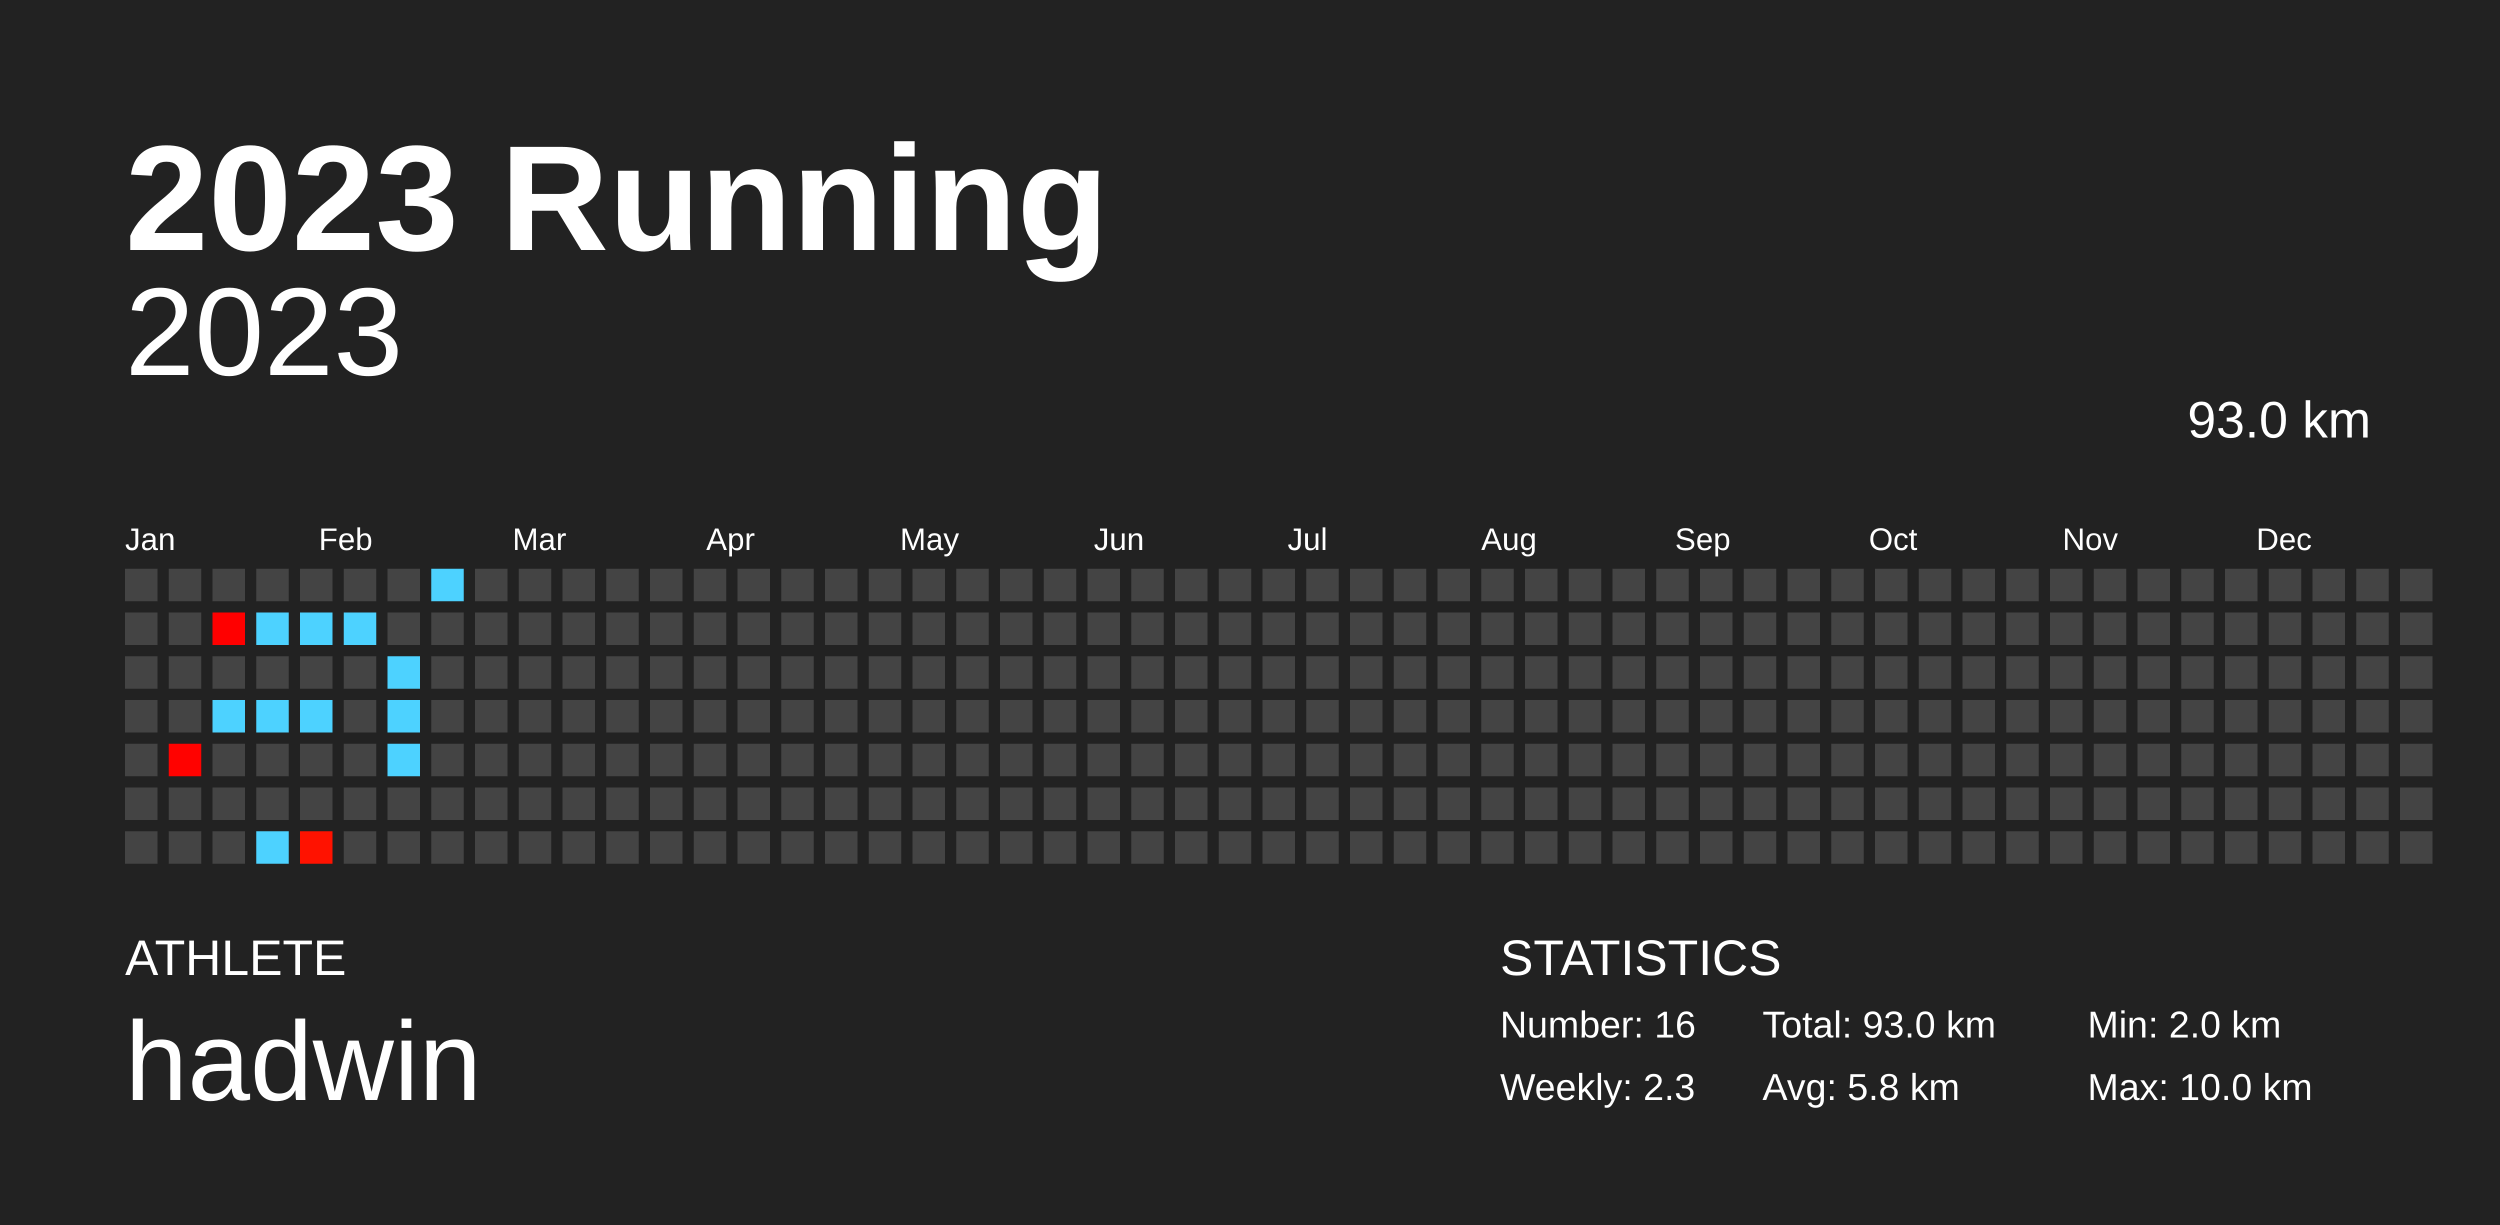
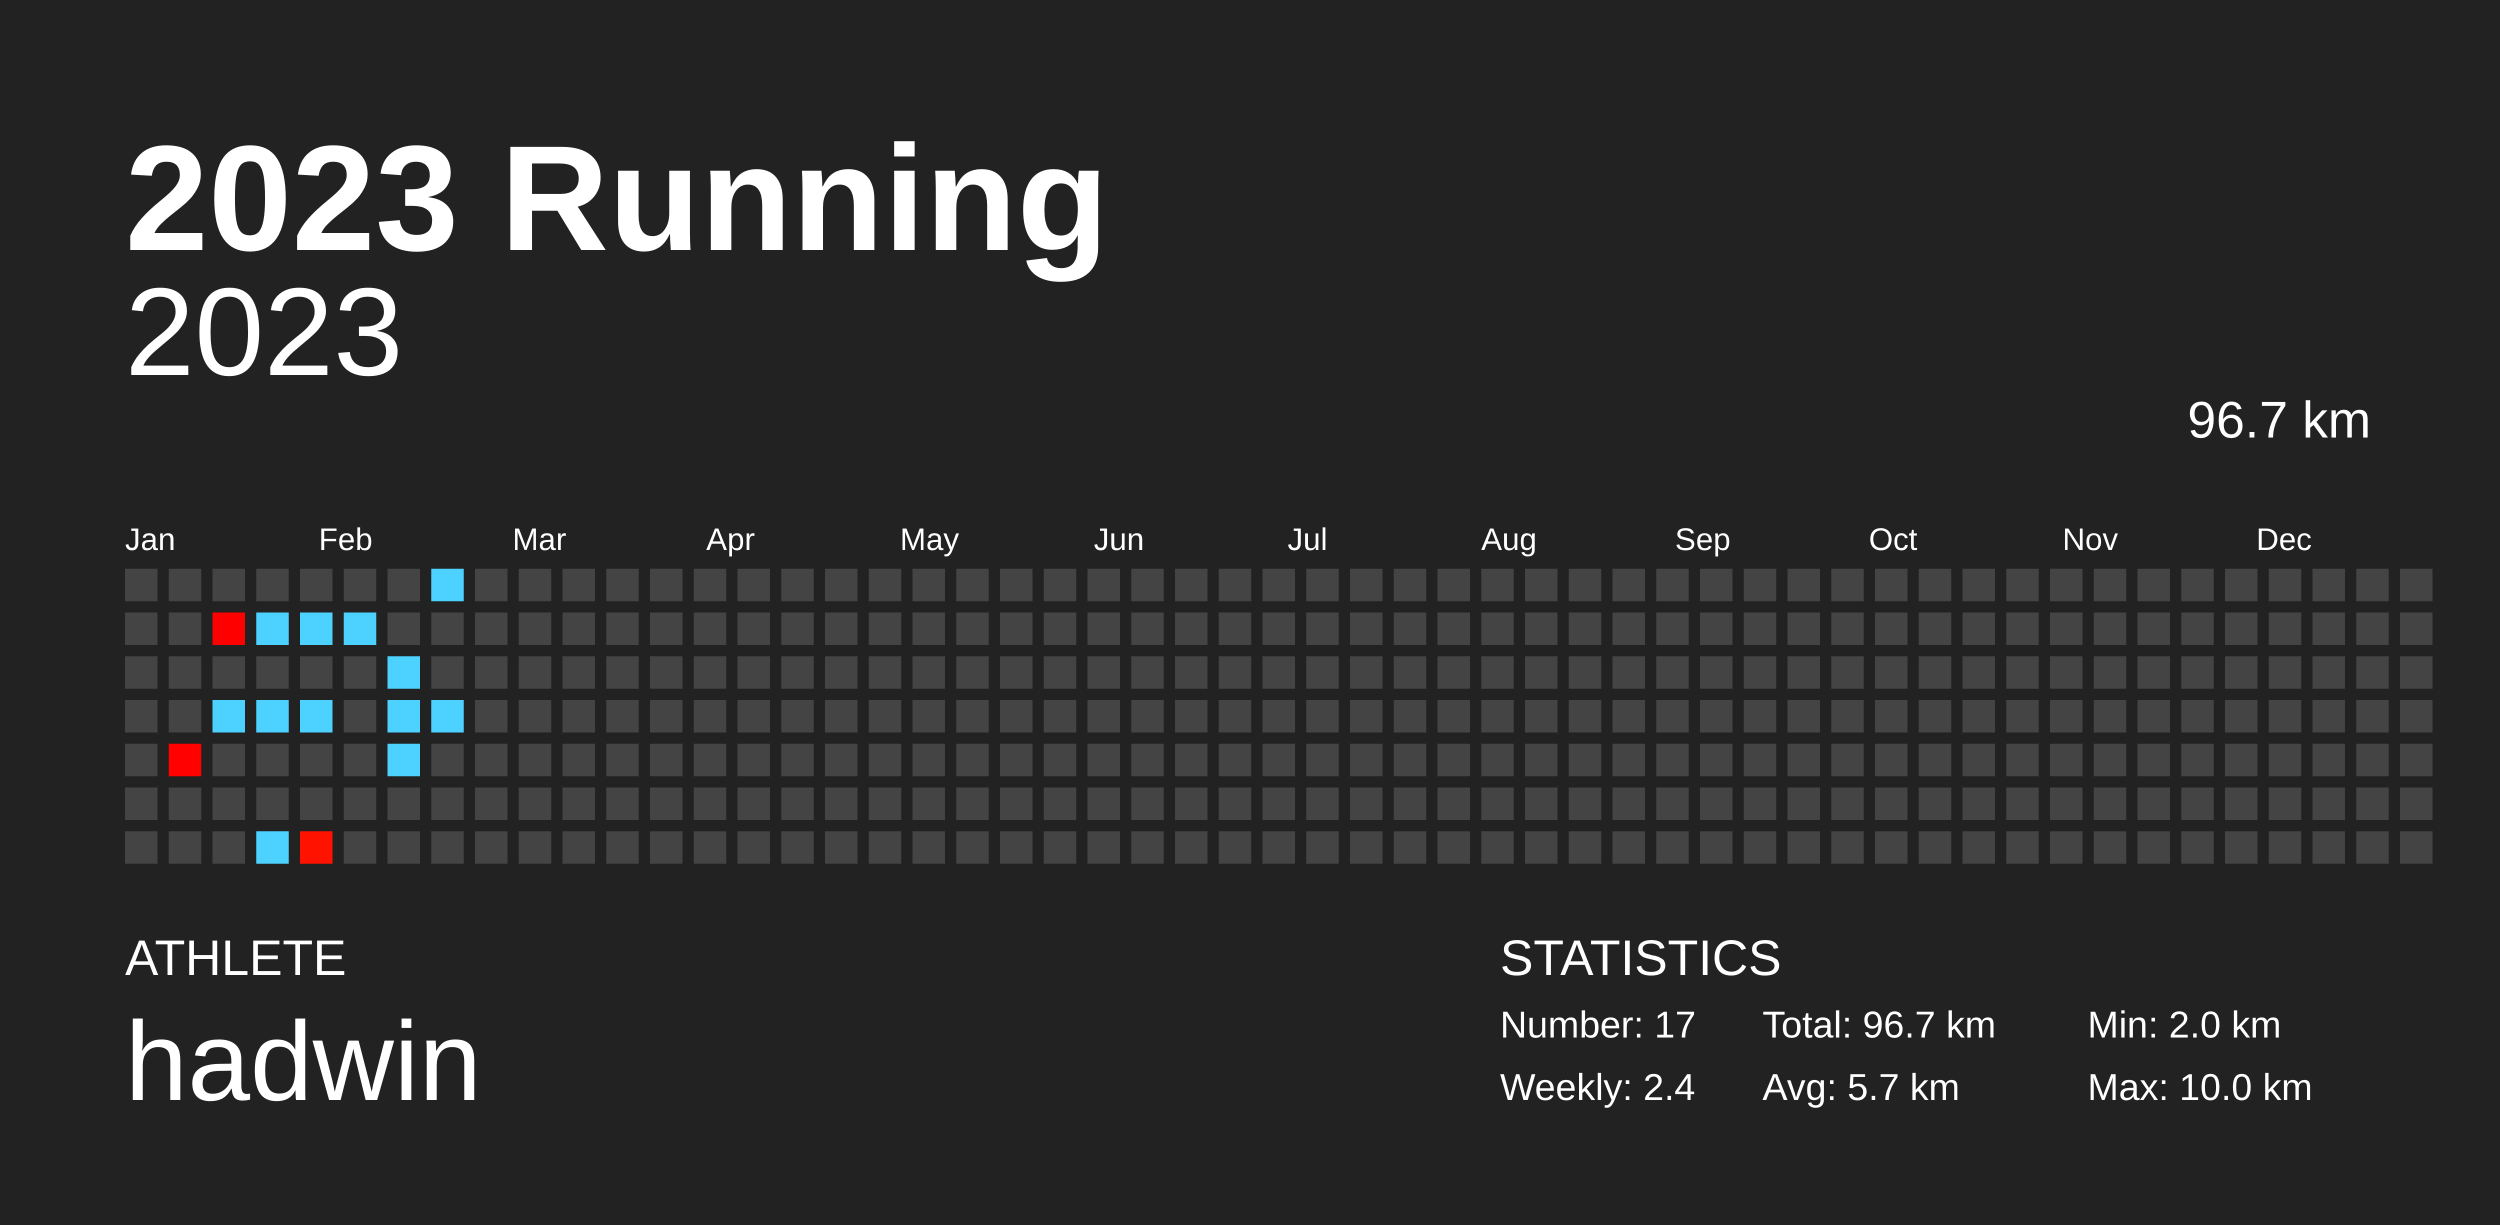
<svg xmlns="http://www.w3.org/2000/svg" baseProfile="full" height="98mm" version="1.1" viewBox="0,0,200,98" width="200mm">
  <defs />
  <rect fill="#222222" height="98" width="200" x="0" y="0" />
  <text fill="#FFFFFF" style="font-size:12px; font-family:Arial; font-weight:bold;" x="10" y="20">2023 Running</text>
  <text fill="#FFFFFF" style="font-size:4px; font-family:Arial" x="10" y="78">ATHLETE</text>
  <text fill="#FFFFFF" style="font-size:9px; font-family:Arial" x="10" y="88">hadwin</text>
  <text fill="#FFFFFF" style="font-size:4px; font-family:Arial" x="120" y="78">STATISTICS</text>
-   <text fill="#FFFFFF" style="font-size:3px; font-family:Arial" x="120" y="83">Number: 16</text>
-   <text fill="#FFFFFF" style="font-size:3px; font-family:Arial" x="120" y="88">Weekly: 2.3</text>
-   <text fill="#FFFFFF" style="font-size:3px; font-family:Arial" x="141" y="83">Total: 93.0 km</text>
-   <text fill="#FFFFFF" style="font-size:3px; font-family:Arial" x="141" y="88">Avg: 5.8 km</text>
+   <text fill="#FFFFFF" style="font-size:3px; font-family:Arial" x="120" y="83">Number: 17</text>
+   <text fill="#FFFFFF" style="font-size:3px; font-family:Arial" x="120" y="88">Weekly: 2.4</text>
+   <text fill="#FFFFFF" style="font-size:3px; font-family:Arial" x="141" y="83">Total: 96.7 km</text>
+   <text fill="#FFFFFF" style="font-size:3px; font-family:Arial" x="141" y="88">Avg: 5.7 km</text>
  <text fill="#FFFFFF" style="font-size:3px; font-family:Arial" x="167" y="83">Min: 2.0 km</text>
  <text fill="#FFFFFF" style="font-size:3px; font-family:Arial" x="167" y="88">Max: 10.0 km</text>
  <text alignment-baseline="hanging" fill="#FFFFFF" style="font-size:10.0px; font-family:Arial;" x="10" y="30">2023</text>
-   <text alignment-baseline="hanging" fill="#FFFFFF" style="font-size:4.125px; font-family:Arial;" x="175" y="35">93.0 km</text>
+   <text alignment-baseline="hanging" fill="#FFFFFF" style="font-size:4.125px; font-family:Arial;" x="175" y="35">96.7 km</text>
  <text fill="#FFFFFF" style="font-size:2.5px; font-family:Arial" x="10.0" y="44">Jan</text>
  <text fill="#FFFFFF" style="font-size:2.5px; font-family:Arial" x="25.5" y="44">Feb</text>
  <text fill="#FFFFFF" style="font-size:2.5px; font-family:Arial" x="41.0" y="44">Mar</text>
  <text fill="#FFFFFF" style="font-size:2.5px; font-family:Arial" x="56.5" y="44">Apr</text>
  <text fill="#FFFFFF" style="font-size:2.5px; font-family:Arial" x="72.0" y="44">May</text>
  <text fill="#FFFFFF" style="font-size:2.5px; font-family:Arial" x="87.5" y="44">Jun</text>
  <text fill="#FFFFFF" style="font-size:2.5px; font-family:Arial" x="103.0" y="44">Jul</text>
  <text fill="#FFFFFF" style="font-size:2.5px; font-family:Arial" x="118.5" y="44">Aug</text>
  <text fill="#FFFFFF" style="font-size:2.5px; font-family:Arial" x="134.0" y="44">Sep</text>
  <text fill="#FFFFFF" style="font-size:2.5px; font-family:Arial" x="149.5" y="44">Oct</text>
  <text fill="#FFFFFF" style="font-size:2.5px; font-family:Arial" x="165.0" y="44">Nov</text>
  <text fill="#FFFFFF" style="font-size:2.5px; font-family:Arial" x="180.5" y="44">Dec</text>
  <rect fill="#444444" height="2.6" width="2.6" x="10.0" y="45.5" />
  <rect fill="#444444" height="2.6" width="2.6" x="10.0" y="49.0" />
  <rect fill="#444444" height="2.6" width="2.6" x="10.0" y="52.5" />
  <rect fill="#444444" height="2.6" width="2.6" x="10.0" y="56.0" />
  <rect fill="#444444" height="2.6" width="2.6" x="10.0" y="59.5" />
  <rect fill="#444444" height="2.6" width="2.6" x="10.0" y="63.0" />
  <rect fill="#444444" height="2.6" width="2.6" x="10.0" y="66.5" />
  <rect fill="#444444" height="2.6" width="2.6" x="13.5" y="45.5" />
  <rect fill="#444444" height="2.6" width="2.6" x="13.5" y="49.0" />
  <rect fill="#444444" height="2.6" width="2.6" x="13.5" y="52.5" />
  <rect fill="#444444" height="2.6" width="2.6" x="13.5" y="56.0" />
  <rect fill="#ff0200" height="2.6" width="2.6" x="13.5" y="59.5" />
  <rect fill="#444444" height="2.6" width="2.6" x="13.5" y="63.0" />
  <rect fill="#444444" height="2.6" width="2.6" x="13.5" y="66.5" />
  <rect fill="#444444" height="2.6" width="2.6" x="17.0" y="45.5" />
  <rect fill="#ff0000" height="2.6" width="2.6" x="17.0" y="49.0" />
  <rect fill="#444444" height="2.6" width="2.6" x="17.0" y="52.5" />
  <rect fill="#4dd2ff" height="2.6" width="2.6" x="17.0" y="56.0" />
  <rect fill="#444444" height="2.6" width="2.6" x="17.0" y="59.5" />
  <rect fill="#444444" height="2.6" width="2.6" x="17.0" y="63.0" />
  <rect fill="#444444" height="2.6" width="2.6" x="17.0" y="66.5" />
  <rect fill="#444444" height="2.6" width="2.6" x="20.5" y="45.5" />
  <rect fill="#4dd2ff" height="2.6" width="2.6" x="20.5" y="49.0" />
  <rect fill="#444444" height="2.6" width="2.6" x="20.5" y="52.5" />
  <rect fill="#4dd2ff" height="2.6" width="2.6" x="20.5" y="56.0" />
  <rect fill="#444444" height="2.6" width="2.6" x="20.5" y="59.5" />
  <rect fill="#444444" height="2.6" width="2.6" x="20.5" y="63.0" />
  <rect fill="#4dd2ff" height="2.6" width="2.6" x="20.5" y="66.5" />
  <rect fill="#444444" height="2.6" width="2.6" x="24.0" y="45.5" />
  <rect fill="#4dd2ff" height="2.6" width="2.6" x="24.0" y="49.0" />
  <rect fill="#444444" height="2.6" width="2.6" x="24.0" y="52.5" />
  <rect fill="#4dd2ff" height="2.6" width="2.6" x="24.0" y="56.0" />
  <rect fill="#444444" height="2.6" width="2.6" x="24.0" y="59.5" />
  <rect fill="#444444" height="2.6" width="2.6" x="24.0" y="63.0" />
  <rect fill="#ff1200" height="2.6" width="2.6" x="24.0" y="66.5" />
  <rect fill="#444444" height="2.6" width="2.6" x="27.5" y="45.5" />
  <rect fill="#4dd2ff" height="2.6" width="2.6" x="27.5" y="49.0" />
  <rect fill="#444444" height="2.6" width="2.6" x="27.5" y="52.5" />
  <rect fill="#444444" height="2.6" width="2.6" x="27.5" y="56.0" />
  <rect fill="#444444" height="2.6" width="2.6" x="27.5" y="59.5" />
  <rect fill="#444444" height="2.6" width="2.6" x="27.5" y="63.0" />
  <rect fill="#444444" height="2.6" width="2.6" x="27.5" y="66.5" />
  <rect fill="#444444" height="2.6" width="2.6" x="31.0" y="45.5" />
  <rect fill="#444444" height="2.6" width="2.6" x="31.0" y="49.0" />
  <rect fill="#4dd2ff" height="2.6" width="2.6" x="31.0" y="52.5" />
  <rect fill="#4dd2ff" height="2.6" width="2.6" x="31.0" y="56.0" />
  <rect fill="#4dd2ff" height="2.6" width="2.6" x="31.0" y="59.5" />
  <rect fill="#444444" height="2.6" width="2.6" x="31.0" y="63.0" />
  <rect fill="#444444" height="2.6" width="2.6" x="31.0" y="66.5" />
  <rect fill="#4dd2ff" height="2.6" width="2.6" x="34.5" y="45.5" />
  <rect fill="#444444" height="2.6" width="2.6" x="34.5" y="49.0" />
  <rect fill="#444444" height="2.6" width="2.6" x="34.5" y="52.5" />
-   <rect fill="#444444" height="2.6" width="2.6" x="34.5" y="56.0" />
+   <rect fill="#4dd2ff" height="2.6" width="2.6" x="34.5" y="56.0" />
  <rect fill="#444444" height="2.6" width="2.6" x="34.5" y="59.5" />
  <rect fill="#444444" height="2.6" width="2.6" x="34.5" y="63.0" />
  <rect fill="#444444" height="2.6" width="2.6" x="34.5" y="66.5" />
  <rect fill="#444444" height="2.6" width="2.6" x="38.0" y="45.5" />
  <rect fill="#444444" height="2.6" width="2.6" x="38.0" y="49.0" />
  <rect fill="#444444" height="2.6" width="2.6" x="38.0" y="52.5" />
  <rect fill="#444444" height="2.6" width="2.6" x="38.0" y="56.0" />
  <rect fill="#444444" height="2.6" width="2.6" x="38.0" y="59.5" />
  <rect fill="#444444" height="2.6" width="2.6" x="38.0" y="63.0" />
  <rect fill="#444444" height="2.6" width="2.6" x="38.0" y="66.5" />
  <rect fill="#444444" height="2.6" width="2.6" x="41.5" y="45.5" />
  <rect fill="#444444" height="2.6" width="2.6" x="41.5" y="49.0" />
  <rect fill="#444444" height="2.6" width="2.6" x="41.5" y="52.5" />
  <rect fill="#444444" height="2.6" width="2.6" x="41.5" y="56.0" />
  <rect fill="#444444" height="2.6" width="2.6" x="41.5" y="59.5" />
  <rect fill="#444444" height="2.6" width="2.6" x="41.5" y="63.0" />
  <rect fill="#444444" height="2.6" width="2.6" x="41.5" y="66.5" />
  <rect fill="#444444" height="2.6" width="2.6" x="45.0" y="45.5" />
  <rect fill="#444444" height="2.6" width="2.6" x="45.0" y="49.0" />
  <rect fill="#444444" height="2.6" width="2.6" x="45.0" y="52.5" />
  <rect fill="#444444" height="2.6" width="2.6" x="45.0" y="56.0" />
  <rect fill="#444444" height="2.6" width="2.6" x="45.0" y="59.5" />
  <rect fill="#444444" height="2.6" width="2.6" x="45.0" y="63.0" />
  <rect fill="#444444" height="2.6" width="2.6" x="45.0" y="66.5" />
  <rect fill="#444444" height="2.6" width="2.6" x="48.5" y="45.5" />
  <rect fill="#444444" height="2.6" width="2.6" x="48.5" y="49.0" />
  <rect fill="#444444" height="2.6" width="2.6" x="48.5" y="52.5" />
  <rect fill="#444444" height="2.6" width="2.6" x="48.5" y="56.0" />
  <rect fill="#444444" height="2.6" width="2.6" x="48.5" y="59.5" />
  <rect fill="#444444" height="2.6" width="2.6" x="48.5" y="63.0" />
  <rect fill="#444444" height="2.6" width="2.6" x="48.5" y="66.5" />
  <rect fill="#444444" height="2.6" width="2.6" x="52.0" y="45.5" />
  <rect fill="#444444" height="2.6" width="2.6" x="52.0" y="49.0" />
  <rect fill="#444444" height="2.6" width="2.6" x="52.0" y="52.5" />
  <rect fill="#444444" height="2.6" width="2.6" x="52.0" y="56.0" />
  <rect fill="#444444" height="2.6" width="2.6" x="52.0" y="59.5" />
  <rect fill="#444444" height="2.6" width="2.6" x="52.0" y="63.0" />
  <rect fill="#444444" height="2.6" width="2.6" x="52.0" y="66.5" />
  <rect fill="#444444" height="2.6" width="2.6" x="55.5" y="45.5" />
  <rect fill="#444444" height="2.6" width="2.6" x="55.5" y="49.0" />
  <rect fill="#444444" height="2.6" width="2.6" x="55.5" y="52.5" />
  <rect fill="#444444" height="2.6" width="2.6" x="55.5" y="56.0" />
  <rect fill="#444444" height="2.6" width="2.6" x="55.5" y="59.5" />
  <rect fill="#444444" height="2.6" width="2.6" x="55.5" y="63.0" />
  <rect fill="#444444" height="2.6" width="2.6" x="55.5" y="66.5" />
  <rect fill="#444444" height="2.6" width="2.6" x="59.0" y="45.5" />
  <rect fill="#444444" height="2.6" width="2.6" x="59.0" y="49.0" />
  <rect fill="#444444" height="2.6" width="2.6" x="59.0" y="52.5" />
  <rect fill="#444444" height="2.6" width="2.6" x="59.0" y="56.0" />
  <rect fill="#444444" height="2.6" width="2.6" x="59.0" y="59.5" />
  <rect fill="#444444" height="2.6" width="2.6" x="59.0" y="63.0" />
  <rect fill="#444444" height="2.6" width="2.6" x="59.0" y="66.5" />
  <rect fill="#444444" height="2.6" width="2.6" x="62.5" y="45.5" />
  <rect fill="#444444" height="2.6" width="2.6" x="62.5" y="49.0" />
  <rect fill="#444444" height="2.6" width="2.6" x="62.5" y="52.5" />
  <rect fill="#444444" height="2.6" width="2.6" x="62.5" y="56.0" />
  <rect fill="#444444" height="2.6" width="2.6" x="62.5" y="59.5" />
  <rect fill="#444444" height="2.6" width="2.6" x="62.5" y="63.0" />
  <rect fill="#444444" height="2.6" width="2.6" x="62.5" y="66.5" />
  <rect fill="#444444" height="2.6" width="2.6" x="66.0" y="45.5" />
  <rect fill="#444444" height="2.6" width="2.6" x="66.0" y="49.0" />
  <rect fill="#444444" height="2.6" width="2.6" x="66.0" y="52.5" />
  <rect fill="#444444" height="2.6" width="2.6" x="66.0" y="56.0" />
  <rect fill="#444444" height="2.6" width="2.6" x="66.0" y="59.5" />
  <rect fill="#444444" height="2.6" width="2.6" x="66.0" y="63.0" />
  <rect fill="#444444" height="2.6" width="2.6" x="66.0" y="66.5" />
  <rect fill="#444444" height="2.6" width="2.6" x="69.5" y="45.5" />
  <rect fill="#444444" height="2.6" width="2.6" x="69.5" y="49.0" />
  <rect fill="#444444" height="2.6" width="2.6" x="69.5" y="52.5" />
  <rect fill="#444444" height="2.6" width="2.6" x="69.5" y="56.0" />
  <rect fill="#444444" height="2.6" width="2.6" x="69.5" y="59.5" />
  <rect fill="#444444" height="2.6" width="2.6" x="69.5" y="63.0" />
  <rect fill="#444444" height="2.6" width="2.6" x="69.5" y="66.5" />
  <rect fill="#444444" height="2.6" width="2.6" x="73.0" y="45.5" />
  <rect fill="#444444" height="2.6" width="2.6" x="73.0" y="49.0" />
  <rect fill="#444444" height="2.6" width="2.6" x="73.0" y="52.5" />
  <rect fill="#444444" height="2.6" width="2.6" x="73.0" y="56.0" />
  <rect fill="#444444" height="2.6" width="2.6" x="73.0" y="59.5" />
  <rect fill="#444444" height="2.6" width="2.6" x="73.0" y="63.0" />
  <rect fill="#444444" height="2.6" width="2.6" x="73.0" y="66.5" />
  <rect fill="#444444" height="2.6" width="2.6" x="76.5" y="45.5" />
  <rect fill="#444444" height="2.6" width="2.6" x="76.5" y="49.0" />
  <rect fill="#444444" height="2.6" width="2.6" x="76.5" y="52.5" />
  <rect fill="#444444" height="2.6" width="2.6" x="76.5" y="56.0" />
  <rect fill="#444444" height="2.6" width="2.6" x="76.5" y="59.5" />
  <rect fill="#444444" height="2.6" width="2.6" x="76.5" y="63.0" />
  <rect fill="#444444" height="2.6" width="2.6" x="76.5" y="66.5" />
  <rect fill="#444444" height="2.6" width="2.6" x="80.0" y="45.5" />
  <rect fill="#444444" height="2.6" width="2.6" x="80.0" y="49.0" />
  <rect fill="#444444" height="2.6" width="2.6" x="80.0" y="52.5" />
  <rect fill="#444444" height="2.6" width="2.6" x="80.0" y="56.0" />
  <rect fill="#444444" height="2.6" width="2.6" x="80.0" y="59.5" />
  <rect fill="#444444" height="2.6" width="2.6" x="80.0" y="63.0" />
  <rect fill="#444444" height="2.6" width="2.6" x="80.0" y="66.5" />
  <rect fill="#444444" height="2.6" width="2.6" x="83.5" y="45.5" />
  <rect fill="#444444" height="2.6" width="2.6" x="83.5" y="49.0" />
  <rect fill="#444444" height="2.6" width="2.6" x="83.5" y="52.5" />
  <rect fill="#444444" height="2.6" width="2.6" x="83.5" y="56.0" />
  <rect fill="#444444" height="2.6" width="2.6" x="83.5" y="59.5" />
  <rect fill="#444444" height="2.6" width="2.6" x="83.5" y="63.0" />
  <rect fill="#444444" height="2.6" width="2.6" x="83.5" y="66.5" />
  <rect fill="#444444" height="2.6" width="2.6" x="87.0" y="45.5" />
  <rect fill="#444444" height="2.6" width="2.6" x="87.0" y="49.0" />
  <rect fill="#444444" height="2.6" width="2.6" x="87.0" y="52.5" />
  <rect fill="#444444" height="2.6" width="2.6" x="87.0" y="56.0" />
  <rect fill="#444444" height="2.6" width="2.6" x="87.0" y="59.5" />
  <rect fill="#444444" height="2.6" width="2.6" x="87.0" y="63.0" />
  <rect fill="#444444" height="2.6" width="2.6" x="87.0" y="66.5" />
  <rect fill="#444444" height="2.6" width="2.6" x="90.5" y="45.5" />
  <rect fill="#444444" height="2.6" width="2.6" x="90.5" y="49.0" />
  <rect fill="#444444" height="2.6" width="2.6" x="90.5" y="52.5" />
  <rect fill="#444444" height="2.6" width="2.6" x="90.5" y="56.0" />
  <rect fill="#444444" height="2.6" width="2.6" x="90.5" y="59.5" />
  <rect fill="#444444" height="2.6" width="2.6" x="90.5" y="63.0" />
  <rect fill="#444444" height="2.6" width="2.6" x="90.5" y="66.5" />
  <rect fill="#444444" height="2.6" width="2.6" x="94.0" y="45.5" />
  <rect fill="#444444" height="2.6" width="2.6" x="94.0" y="49.0" />
  <rect fill="#444444" height="2.6" width="2.6" x="94.0" y="52.5" />
  <rect fill="#444444" height="2.6" width="2.6" x="94.0" y="56.0" />
  <rect fill="#444444" height="2.6" width="2.6" x="94.0" y="59.5" />
  <rect fill="#444444" height="2.6" width="2.6" x="94.0" y="63.0" />
  <rect fill="#444444" height="2.6" width="2.6" x="94.0" y="66.5" />
  <rect fill="#444444" height="2.6" width="2.6" x="97.5" y="45.5" />
  <rect fill="#444444" height="2.6" width="2.6" x="97.5" y="49.0" />
  <rect fill="#444444" height="2.6" width="2.6" x="97.5" y="52.5" />
  <rect fill="#444444" height="2.6" width="2.6" x="97.5" y="56.0" />
  <rect fill="#444444" height="2.6" width="2.6" x="97.5" y="59.5" />
  <rect fill="#444444" height="2.6" width="2.6" x="97.5" y="63.0" />
  <rect fill="#444444" height="2.6" width="2.6" x="97.5" y="66.5" />
  <rect fill="#444444" height="2.6" width="2.6" x="101.0" y="45.5" />
  <rect fill="#444444" height="2.6" width="2.6" x="101.0" y="49.0" />
  <rect fill="#444444" height="2.6" width="2.6" x="101.0" y="52.5" />
  <rect fill="#444444" height="2.6" width="2.6" x="101.0" y="56.0" />
  <rect fill="#444444" height="2.6" width="2.6" x="101.0" y="59.5" />
  <rect fill="#444444" height="2.6" width="2.6" x="101.0" y="63.0" />
  <rect fill="#444444" height="2.6" width="2.6" x="101.0" y="66.5" />
  <rect fill="#444444" height="2.6" width="2.6" x="104.5" y="45.5" />
  <rect fill="#444444" height="2.6" width="2.6" x="104.5" y="49.0" />
  <rect fill="#444444" height="2.6" width="2.6" x="104.5" y="52.5" />
  <rect fill="#444444" height="2.6" width="2.6" x="104.5" y="56.0" />
  <rect fill="#444444" height="2.6" width="2.6" x="104.5" y="59.5" />
  <rect fill="#444444" height="2.6" width="2.6" x="104.5" y="63.0" />
  <rect fill="#444444" height="2.6" width="2.6" x="104.5" y="66.5" />
  <rect fill="#444444" height="2.6" width="2.6" x="108.0" y="45.5" />
  <rect fill="#444444" height="2.6" width="2.6" x="108.0" y="49.0" />
  <rect fill="#444444" height="2.6" width="2.6" x="108.0" y="52.5" />
  <rect fill="#444444" height="2.6" width="2.6" x="108.0" y="56.0" />
  <rect fill="#444444" height="2.6" width="2.6" x="108.0" y="59.5" />
  <rect fill="#444444" height="2.6" width="2.6" x="108.0" y="63.0" />
  <rect fill="#444444" height="2.6" width="2.6" x="108.0" y="66.5" />
  <rect fill="#444444" height="2.6" width="2.6" x="111.5" y="45.5" />
  <rect fill="#444444" height="2.6" width="2.6" x="111.5" y="49.0" />
  <rect fill="#444444" height="2.6" width="2.6" x="111.5" y="52.5" />
  <rect fill="#444444" height="2.6" width="2.6" x="111.5" y="56.0" />
  <rect fill="#444444" height="2.6" width="2.6" x="111.5" y="59.5" />
  <rect fill="#444444" height="2.6" width="2.6" x="111.5" y="63.0" />
  <rect fill="#444444" height="2.6" width="2.6" x="111.5" y="66.5" />
  <rect fill="#444444" height="2.6" width="2.6" x="115.0" y="45.5" />
  <rect fill="#444444" height="2.6" width="2.6" x="115.0" y="49.0" />
  <rect fill="#444444" height="2.6" width="2.6" x="115.0" y="52.5" />
  <rect fill="#444444" height="2.6" width="2.6" x="115.0" y="56.0" />
  <rect fill="#444444" height="2.6" width="2.6" x="115.0" y="59.5" />
  <rect fill="#444444" height="2.6" width="2.6" x="115.0" y="63.0" />
  <rect fill="#444444" height="2.6" width="2.6" x="115.0" y="66.5" />
  <rect fill="#444444" height="2.6" width="2.6" x="118.5" y="45.5" />
  <rect fill="#444444" height="2.6" width="2.6" x="118.5" y="49.0" />
  <rect fill="#444444" height="2.6" width="2.6" x="118.5" y="52.5" />
  <rect fill="#444444" height="2.6" width="2.6" x="118.5" y="56.0" />
  <rect fill="#444444" height="2.6" width="2.6" x="118.5" y="59.5" />
  <rect fill="#444444" height="2.6" width="2.6" x="118.5" y="63.0" />
  <rect fill="#444444" height="2.6" width="2.6" x="118.5" y="66.5" />
  <rect fill="#444444" height="2.6" width="2.6" x="122.0" y="45.5" />
  <rect fill="#444444" height="2.6" width="2.6" x="122.0" y="49.0" />
  <rect fill="#444444" height="2.6" width="2.6" x="122.0" y="52.5" />
  <rect fill="#444444" height="2.6" width="2.6" x="122.0" y="56.0" />
  <rect fill="#444444" height="2.6" width="2.6" x="122.0" y="59.5" />
  <rect fill="#444444" height="2.6" width="2.6" x="122.0" y="63.0" />
  <rect fill="#444444" height="2.6" width="2.6" x="122.0" y="66.5" />
  <rect fill="#444444" height="2.6" width="2.6" x="125.5" y="45.5" />
  <rect fill="#444444" height="2.6" width="2.6" x="125.5" y="49.0" />
  <rect fill="#444444" height="2.6" width="2.6" x="125.5" y="52.5" />
  <rect fill="#444444" height="2.6" width="2.6" x="125.5" y="56.0" />
  <rect fill="#444444" height="2.6" width="2.6" x="125.5" y="59.5" />
  <rect fill="#444444" height="2.6" width="2.6" x="125.5" y="63.0" />
  <rect fill="#444444" height="2.6" width="2.6" x="125.5" y="66.5" />
  <rect fill="#444444" height="2.6" width="2.6" x="129.0" y="45.5" />
  <rect fill="#444444" height="2.6" width="2.6" x="129.0" y="49.0" />
  <rect fill="#444444" height="2.6" width="2.6" x="129.0" y="52.5" />
  <rect fill="#444444" height="2.6" width="2.6" x="129.0" y="56.0" />
  <rect fill="#444444" height="2.6" width="2.6" x="129.0" y="59.5" />
  <rect fill="#444444" height="2.6" width="2.6" x="129.0" y="63.0" />
  <rect fill="#444444" height="2.6" width="2.6" x="129.0" y="66.5" />
  <rect fill="#444444" height="2.6" width="2.6" x="132.5" y="45.5" />
  <rect fill="#444444" height="2.6" width="2.6" x="132.5" y="49.0" />
  <rect fill="#444444" height="2.6" width="2.6" x="132.5" y="52.5" />
  <rect fill="#444444" height="2.6" width="2.6" x="132.5" y="56.0" />
  <rect fill="#444444" height="2.6" width="2.6" x="132.5" y="59.5" />
  <rect fill="#444444" height="2.6" width="2.6" x="132.5" y="63.0" />
  <rect fill="#444444" height="2.6" width="2.6" x="132.5" y="66.5" />
  <rect fill="#444444" height="2.6" width="2.6" x="136.0" y="45.5" />
  <rect fill="#444444" height="2.6" width="2.6" x="136.0" y="49.0" />
  <rect fill="#444444" height="2.6" width="2.6" x="136.0" y="52.5" />
  <rect fill="#444444" height="2.6" width="2.6" x="136.0" y="56.0" />
  <rect fill="#444444" height="2.6" width="2.6" x="136.0" y="59.5" />
  <rect fill="#444444" height="2.6" width="2.6" x="136.0" y="63.0" />
  <rect fill="#444444" height="2.6" width="2.6" x="136.0" y="66.5" />
  <rect fill="#444444" height="2.6" width="2.6" x="139.5" y="45.5" />
  <rect fill="#444444" height="2.6" width="2.6" x="139.5" y="49.0" />
  <rect fill="#444444" height="2.6" width="2.6" x="139.5" y="52.5" />
  <rect fill="#444444" height="2.6" width="2.6" x="139.5" y="56.0" />
  <rect fill="#444444" height="2.6" width="2.6" x="139.5" y="59.5" />
  <rect fill="#444444" height="2.6" width="2.6" x="139.5" y="63.0" />
  <rect fill="#444444" height="2.6" width="2.6" x="139.5" y="66.5" />
  <rect fill="#444444" height="2.6" width="2.6" x="143.0" y="45.5" />
  <rect fill="#444444" height="2.6" width="2.6" x="143.0" y="49.0" />
  <rect fill="#444444" height="2.6" width="2.6" x="143.0" y="52.5" />
  <rect fill="#444444" height="2.6" width="2.6" x="143.0" y="56.0" />
  <rect fill="#444444" height="2.6" width="2.6" x="143.0" y="59.5" />
  <rect fill="#444444" height="2.6" width="2.6" x="143.0" y="63.0" />
  <rect fill="#444444" height="2.6" width="2.6" x="143.0" y="66.5" />
  <rect fill="#444444" height="2.6" width="2.6" x="146.5" y="45.5" />
  <rect fill="#444444" height="2.6" width="2.6" x="146.5" y="49.0" />
  <rect fill="#444444" height="2.6" width="2.6" x="146.5" y="52.5" />
  <rect fill="#444444" height="2.6" width="2.6" x="146.5" y="56.0" />
  <rect fill="#444444" height="2.6" width="2.6" x="146.5" y="59.5" />
  <rect fill="#444444" height="2.6" width="2.6" x="146.5" y="63.0" />
  <rect fill="#444444" height="2.6" width="2.6" x="146.5" y="66.5" />
  <rect fill="#444444" height="2.6" width="2.6" x="150.0" y="45.5" />
  <rect fill="#444444" height="2.6" width="2.6" x="150.0" y="49.0" />
  <rect fill="#444444" height="2.6" width="2.6" x="150.0" y="52.5" />
  <rect fill="#444444" height="2.6" width="2.6" x="150.0" y="56.0" />
  <rect fill="#444444" height="2.6" width="2.6" x="150.0" y="59.5" />
  <rect fill="#444444" height="2.6" width="2.6" x="150.0" y="63.0" />
  <rect fill="#444444" height="2.6" width="2.6" x="150.0" y="66.5" />
  <rect fill="#444444" height="2.6" width="2.6" x="153.5" y="45.5" />
  <rect fill="#444444" height="2.6" width="2.6" x="153.5" y="49.0" />
  <rect fill="#444444" height="2.6" width="2.6" x="153.5" y="52.5" />
  <rect fill="#444444" height="2.6" width="2.6" x="153.5" y="56.0" />
  <rect fill="#444444" height="2.6" width="2.6" x="153.5" y="59.5" />
  <rect fill="#444444" height="2.6" width="2.6" x="153.5" y="63.0" />
  <rect fill="#444444" height="2.6" width="2.6" x="153.5" y="66.5" />
  <rect fill="#444444" height="2.6" width="2.6" x="157.0" y="45.5" />
  <rect fill="#444444" height="2.6" width="2.6" x="157.0" y="49.0" />
  <rect fill="#444444" height="2.6" width="2.6" x="157.0" y="52.5" />
  <rect fill="#444444" height="2.6" width="2.6" x="157.0" y="56.0" />
  <rect fill="#444444" height="2.6" width="2.6" x="157.0" y="59.5" />
  <rect fill="#444444" height="2.6" width="2.6" x="157.0" y="63.0" />
  <rect fill="#444444" height="2.6" width="2.6" x="157.0" y="66.5" />
  <rect fill="#444444" height="2.6" width="2.6" x="160.5" y="45.5" />
  <rect fill="#444444" height="2.6" width="2.6" x="160.5" y="49.0" />
  <rect fill="#444444" height="2.6" width="2.6" x="160.5" y="52.5" />
  <rect fill="#444444" height="2.6" width="2.6" x="160.5" y="56.0" />
  <rect fill="#444444" height="2.6" width="2.6" x="160.5" y="59.5" />
  <rect fill="#444444" height="2.6" width="2.6" x="160.5" y="63.0" />
  <rect fill="#444444" height="2.6" width="2.6" x="160.5" y="66.5" />
  <rect fill="#444444" height="2.6" width="2.6" x="164.0" y="45.5" />
  <rect fill="#444444" height="2.6" width="2.6" x="164.0" y="49.0" />
  <rect fill="#444444" height="2.6" width="2.6" x="164.0" y="52.5" />
  <rect fill="#444444" height="2.6" width="2.6" x="164.0" y="56.0" />
  <rect fill="#444444" height="2.6" width="2.6" x="164.0" y="59.5" />
  <rect fill="#444444" height="2.6" width="2.6" x="164.0" y="63.0" />
  <rect fill="#444444" height="2.6" width="2.6" x="164.0" y="66.5" />
  <rect fill="#444444" height="2.6" width="2.6" x="167.5" y="45.5" />
  <rect fill="#444444" height="2.6" width="2.6" x="167.5" y="49.0" />
  <rect fill="#444444" height="2.6" width="2.6" x="167.5" y="52.5" />
  <rect fill="#444444" height="2.6" width="2.6" x="167.5" y="56.0" />
  <rect fill="#444444" height="2.6" width="2.6" x="167.5" y="59.5" />
  <rect fill="#444444" height="2.6" width="2.6" x="167.5" y="63.0" />
  <rect fill="#444444" height="2.6" width="2.6" x="167.5" y="66.5" />
  <rect fill="#444444" height="2.6" width="2.6" x="171.0" y="45.5" />
  <rect fill="#444444" height="2.6" width="2.6" x="171.0" y="49.0" />
  <rect fill="#444444" height="2.6" width="2.6" x="171.0" y="52.5" />
  <rect fill="#444444" height="2.6" width="2.6" x="171.0" y="56.0" />
  <rect fill="#444444" height="2.6" width="2.6" x="171.0" y="59.5" />
  <rect fill="#444444" height="2.6" width="2.6" x="171.0" y="63.0" />
  <rect fill="#444444" height="2.6" width="2.6" x="171.0" y="66.5" />
  <rect fill="#444444" height="2.6" width="2.6" x="174.5" y="45.5" />
  <rect fill="#444444" height="2.6" width="2.6" x="174.5" y="49.0" />
  <rect fill="#444444" height="2.6" width="2.6" x="174.5" y="52.5" />
  <rect fill="#444444" height="2.6" width="2.6" x="174.5" y="56.0" />
  <rect fill="#444444" height="2.6" width="2.6" x="174.5" y="59.5" />
  <rect fill="#444444" height="2.6" width="2.6" x="174.5" y="63.0" />
  <rect fill="#444444" height="2.6" width="2.6" x="174.5" y="66.5" />
  <rect fill="#444444" height="2.6" width="2.6" x="178.0" y="45.5" />
  <rect fill="#444444" height="2.6" width="2.6" x="178.0" y="49.0" />
  <rect fill="#444444" height="2.6" width="2.6" x="178.0" y="52.5" />
  <rect fill="#444444" height="2.6" width="2.6" x="178.0" y="56.0" />
  <rect fill="#444444" height="2.6" width="2.6" x="178.0" y="59.5" />
  <rect fill="#444444" height="2.6" width="2.6" x="178.0" y="63.0" />
  <rect fill="#444444" height="2.6" width="2.6" x="178.0" y="66.5" />
  <rect fill="#444444" height="2.6" width="2.6" x="181.5" y="45.5" />
  <rect fill="#444444" height="2.6" width="2.6" x="181.5" y="49.0" />
  <rect fill="#444444" height="2.6" width="2.6" x="181.5" y="52.5" />
  <rect fill="#444444" height="2.6" width="2.6" x="181.5" y="56.0" />
  <rect fill="#444444" height="2.6" width="2.6" x="181.5" y="59.5" />
  <rect fill="#444444" height="2.6" width="2.6" x="181.5" y="63.0" />
  <rect fill="#444444" height="2.6" width="2.6" x="181.5" y="66.5" />
  <rect fill="#444444" height="2.6" width="2.6" x="185.0" y="45.5" />
  <rect fill="#444444" height="2.6" width="2.6" x="185.0" y="49.0" />
  <rect fill="#444444" height="2.6" width="2.6" x="185.0" y="52.5" />
  <rect fill="#444444" height="2.6" width="2.6" x="185.0" y="56.0" />
  <rect fill="#444444" height="2.6" width="2.6" x="185.0" y="59.5" />
  <rect fill="#444444" height="2.6" width="2.6" x="185.0" y="63.0" />
  <rect fill="#444444" height="2.6" width="2.6" x="185.0" y="66.5" />
  <rect fill="#444444" height="2.6" width="2.6" x="188.5" y="45.5" />
  <rect fill="#444444" height="2.6" width="2.6" x="188.5" y="49.0" />
  <rect fill="#444444" height="2.6" width="2.6" x="188.5" y="52.5" />
  <rect fill="#444444" height="2.6" width="2.6" x="188.5" y="56.0" />
  <rect fill="#444444" height="2.6" width="2.6" x="188.5" y="59.5" />
  <rect fill="#444444" height="2.6" width="2.6" x="188.5" y="63.0" />
  <rect fill="#444444" height="2.6" width="2.6" x="188.5" y="66.5" />
  <rect fill="#444444" height="2.6" width="2.6" x="192.0" y="45.5" />
  <rect fill="#444444" height="2.6" width="2.6" x="192.0" y="49.0" />
  <rect fill="#444444" height="2.6" width="2.6" x="192.0" y="52.5" />
  <rect fill="#444444" height="2.6" width="2.6" x="192.0" y="56.0" />
  <rect fill="#444444" height="2.6" width="2.6" x="192.0" y="59.5" />
  <rect fill="#444444" height="2.6" width="2.6" x="192.0" y="63.0" />
  <rect fill="#444444" height="2.6" width="2.6" x="192.0" y="66.5" />
</svg>
